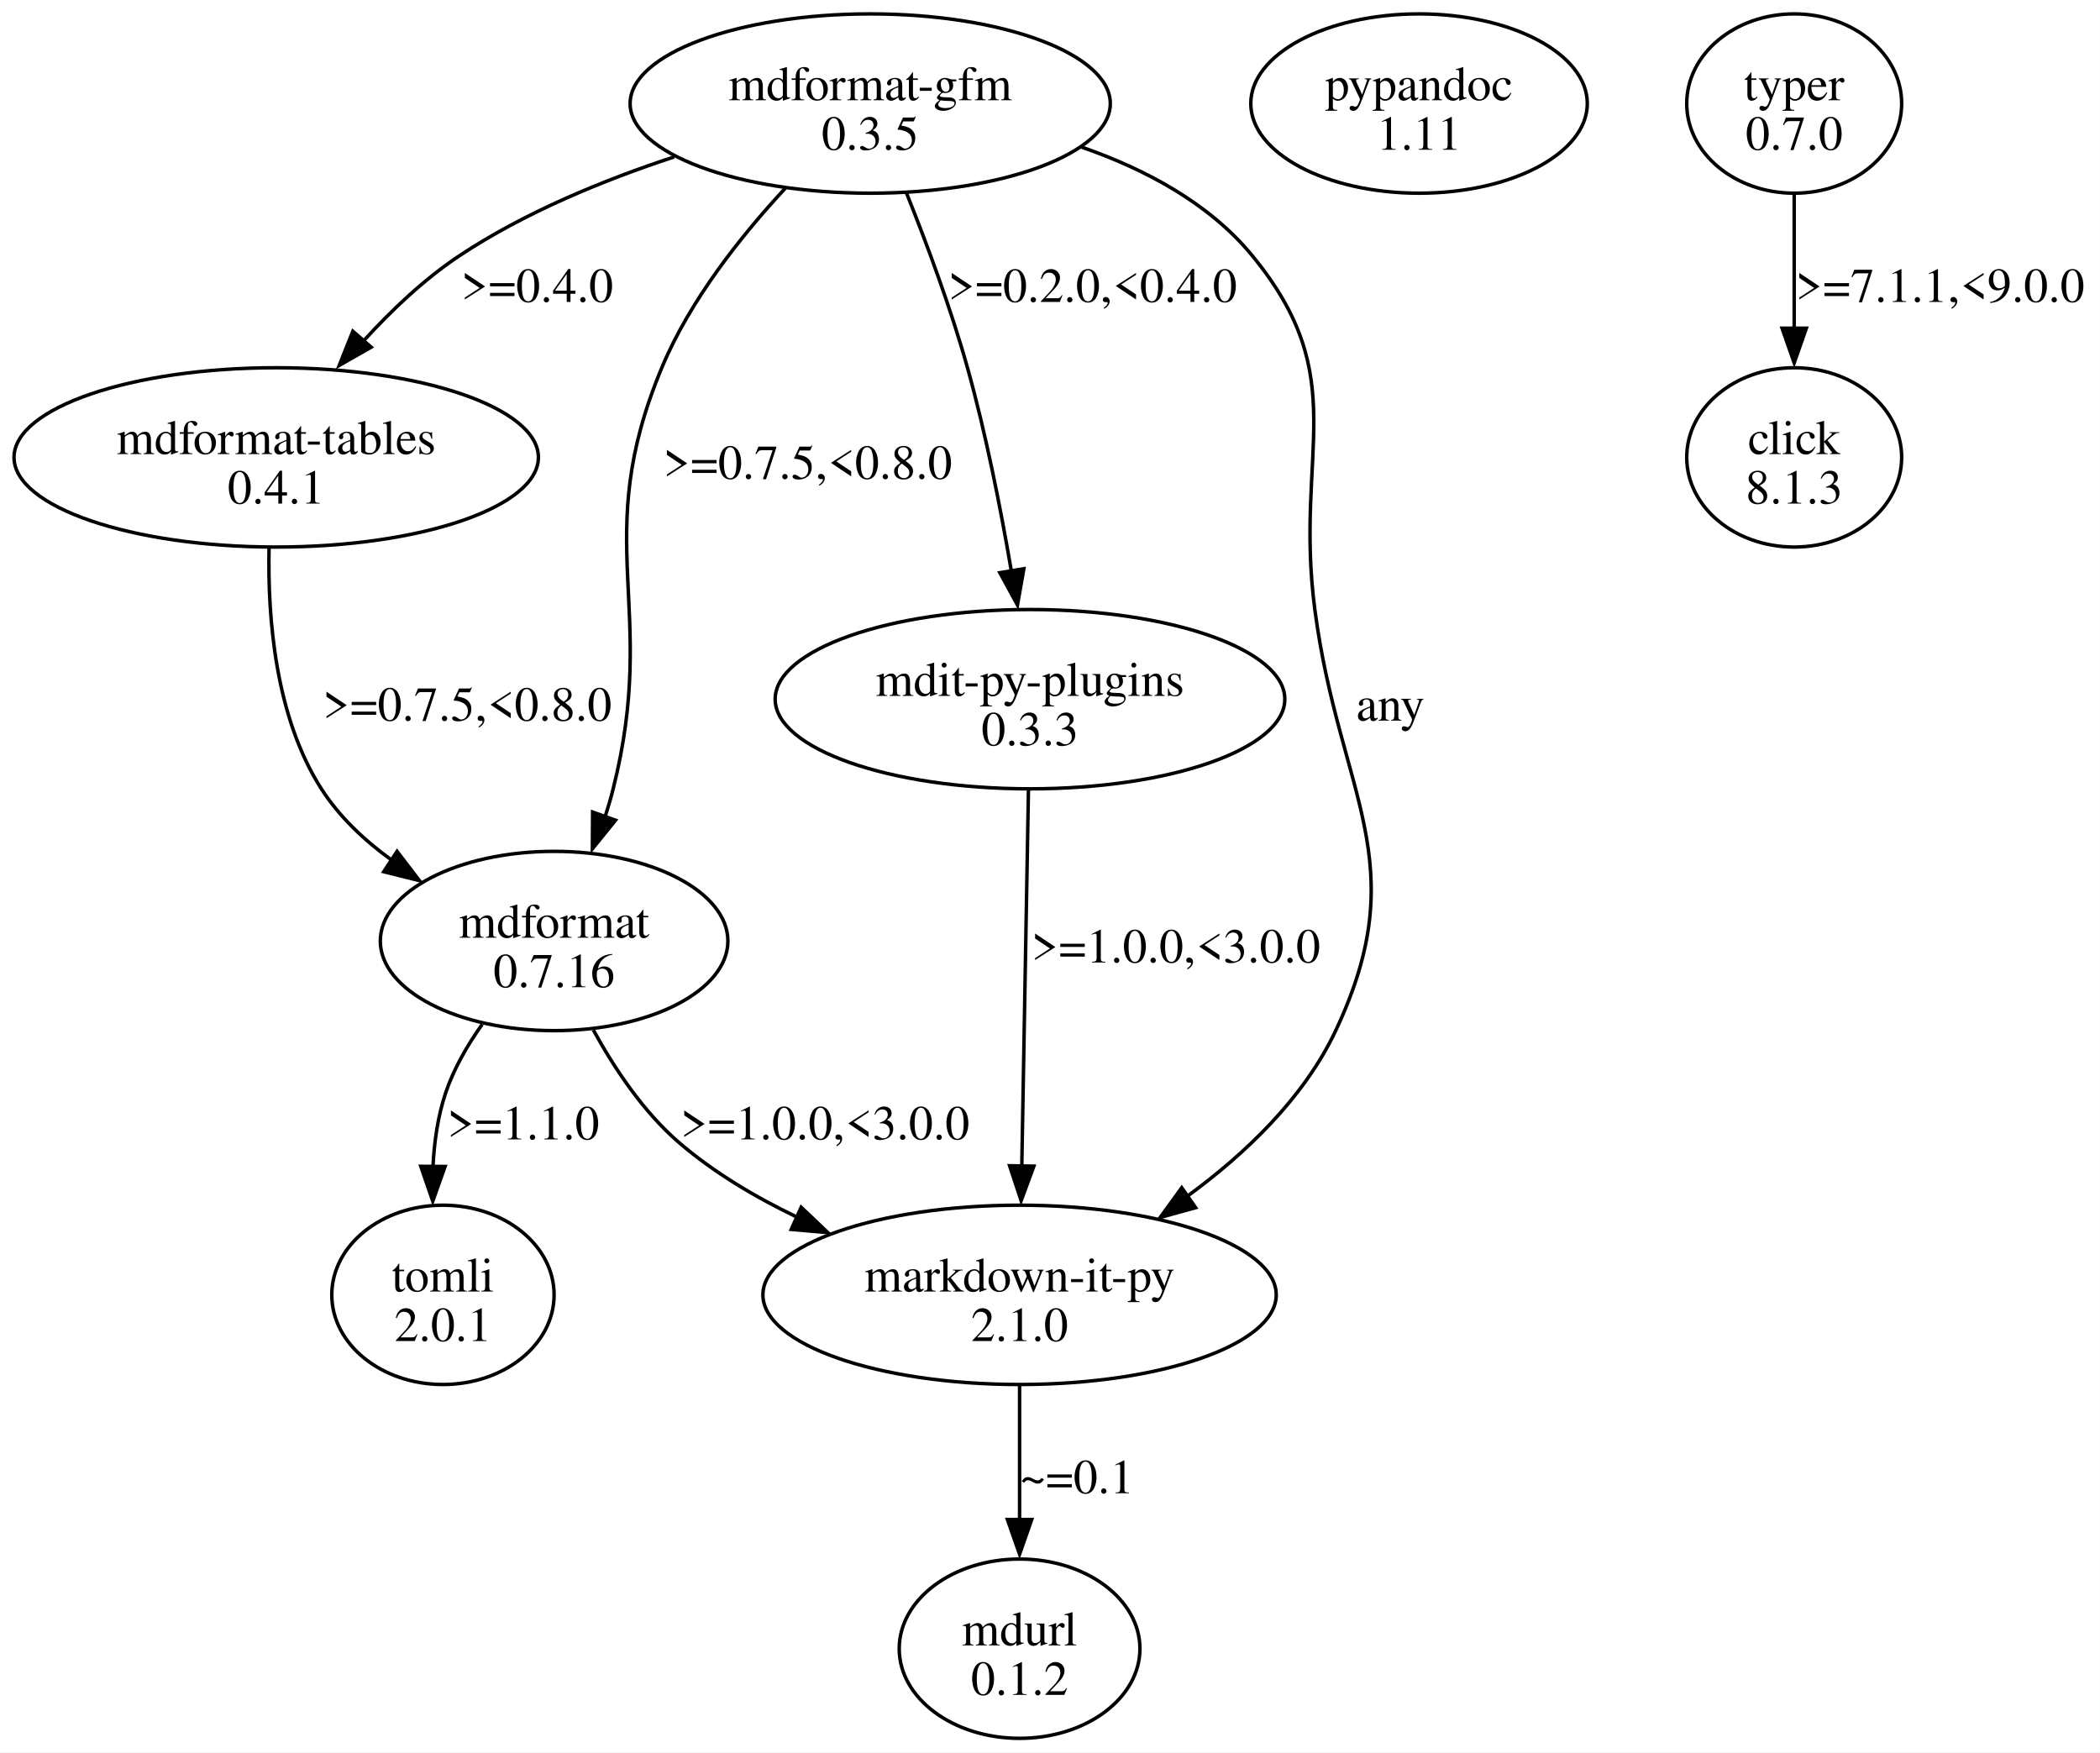
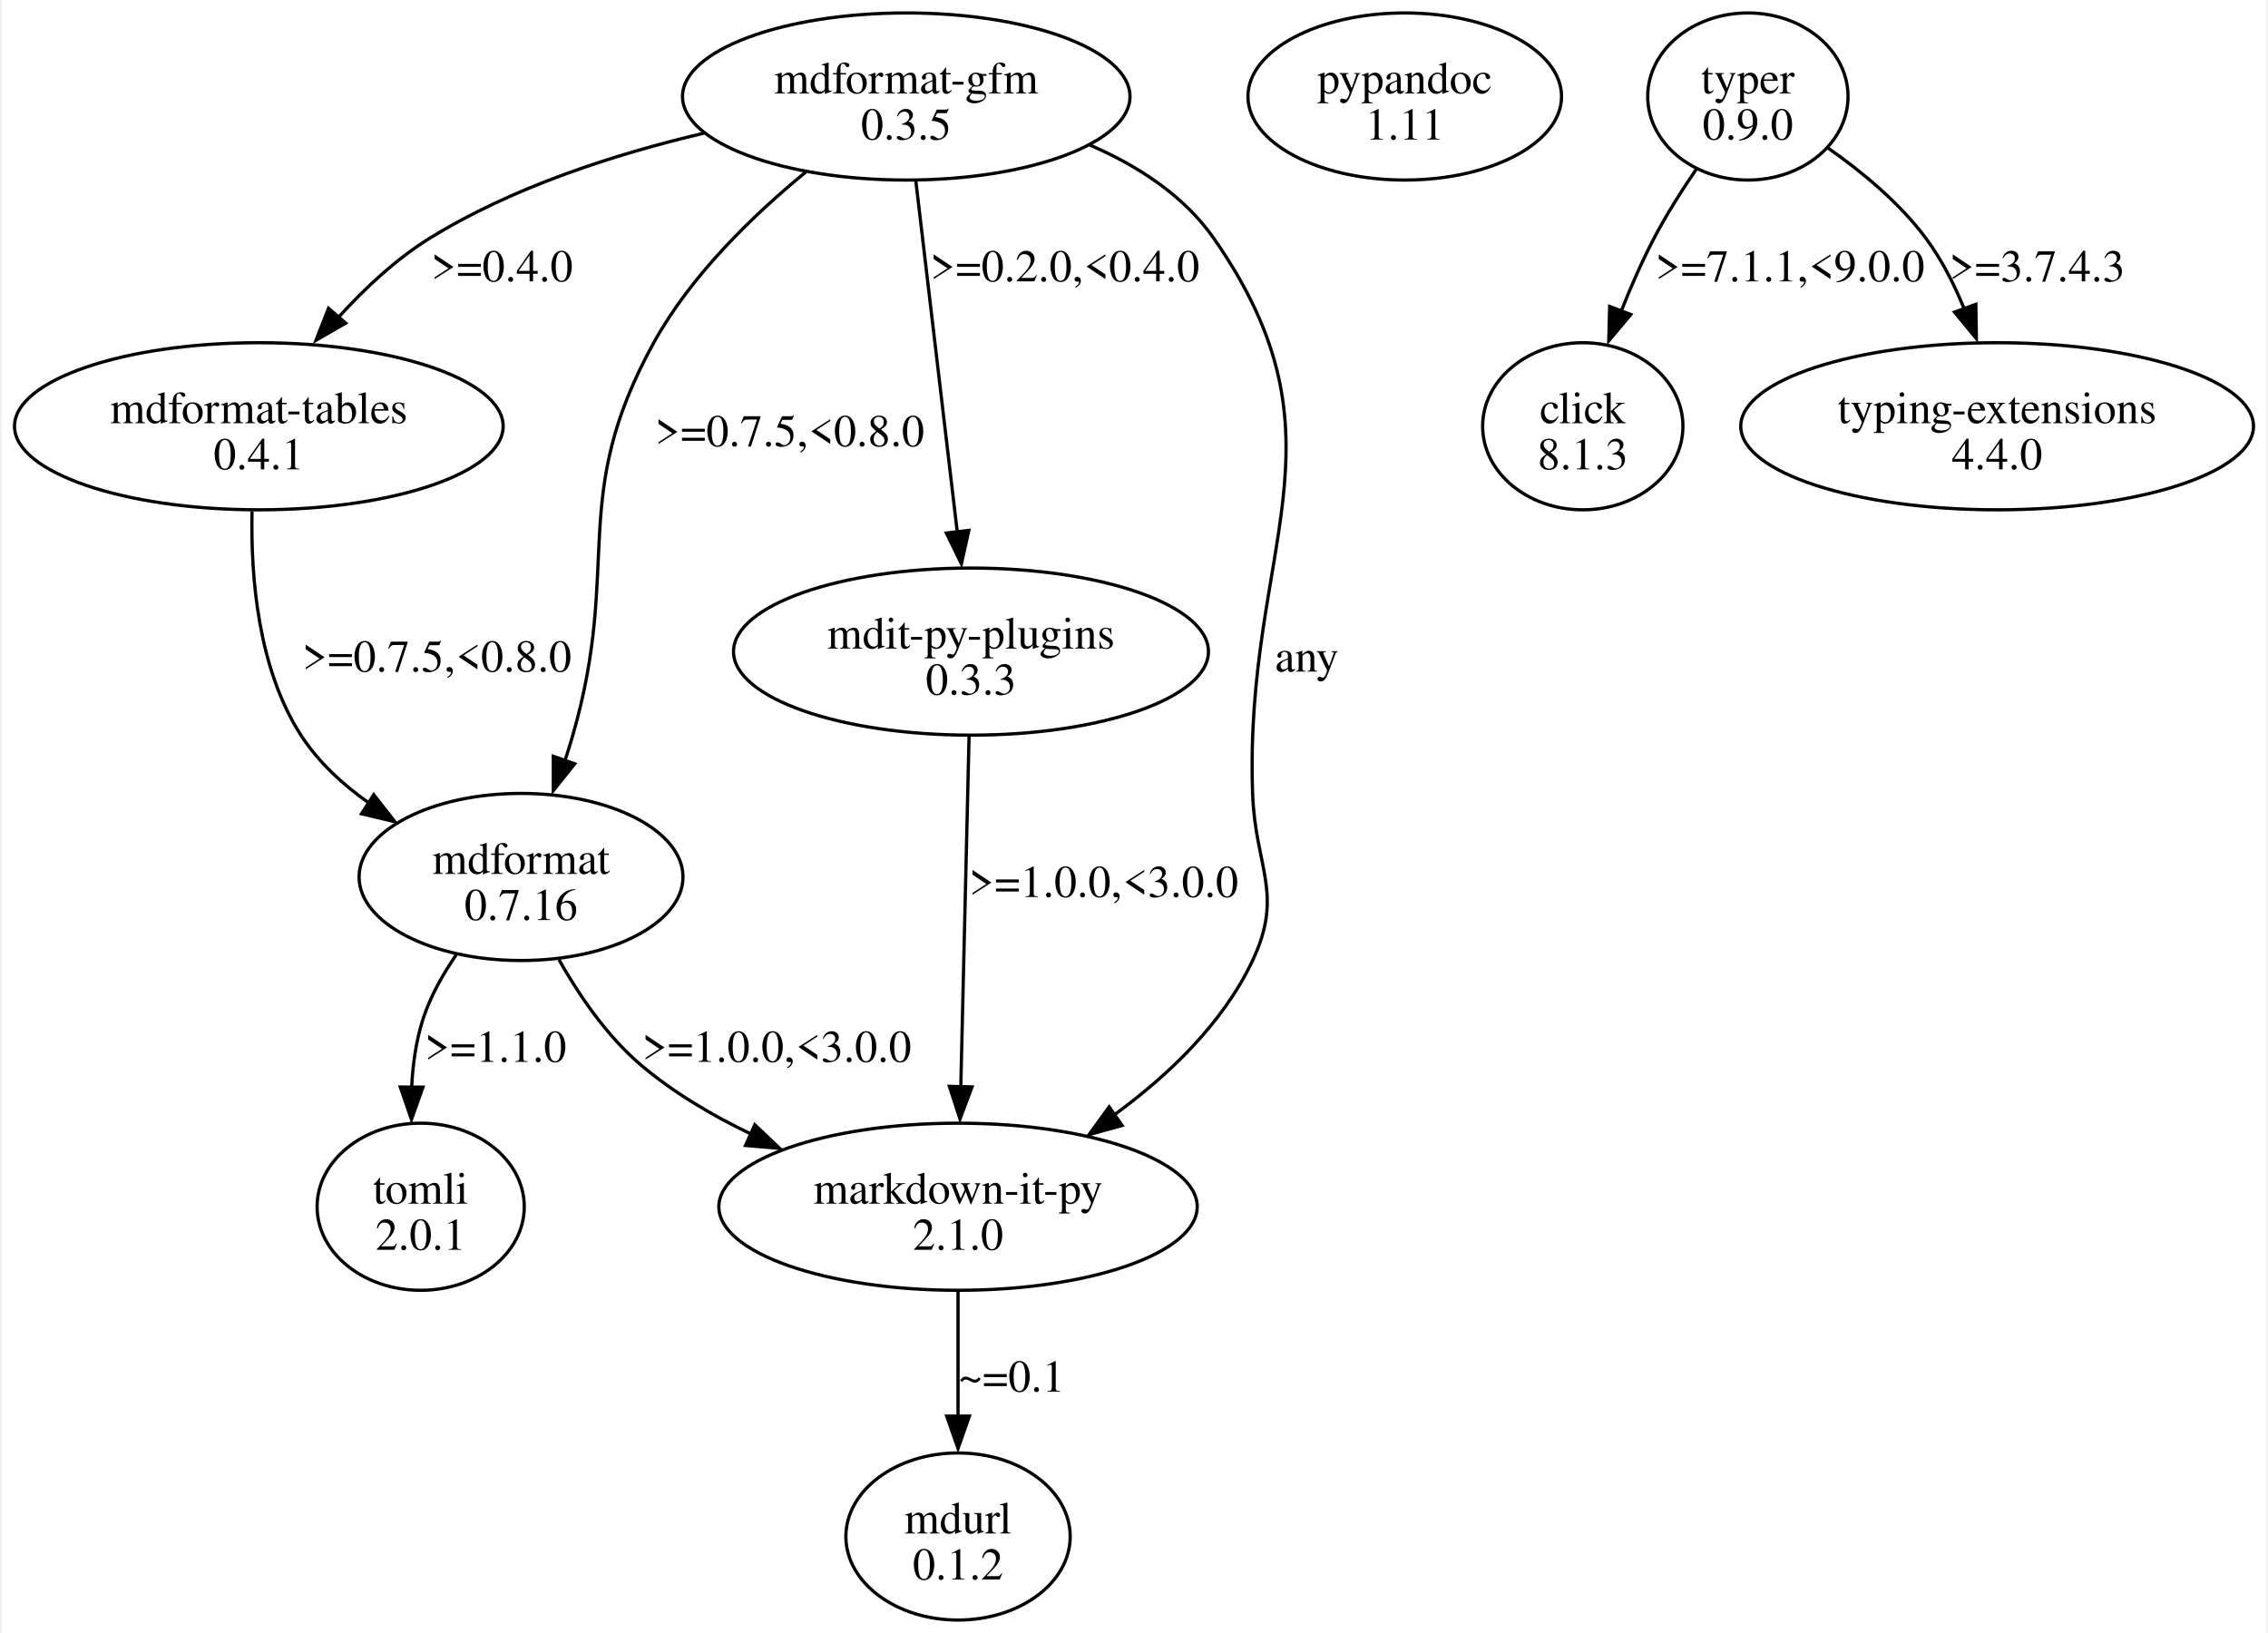
- <svg xmlns="http://www.w3.org/2000/svg" width="604pt" height="504pt" viewBox="0.00 0.00 604.48 504.46">
+ <svg xmlns="http://www.w3.org/2000/svg" width="700pt" height="504pt" viewBox="0.00 0.00 699.68 504.46">
  <g id="graph0" class="graph" transform="scale(1 1) rotate(0) translate(4 500.46)">
-     <polygon fill="white" stroke="none" points="-4,4 -4,-500.46 600.48,-500.46 600.48,4 -4,4" />
+     <polygon fill="white" stroke="none" points="-4,4 -4,-500.46 695.68,-500.46 695.68,4 -4,4" />
    <g id="node1" class="node">
-       <ellipse fill="none" stroke="black" cx="246.48" cy="-470.65" rx="69.12" ry="25.81" />
-       <text text-anchor="middle" x="246.48" y="-471.6" font-family="Times,serif" font-size="14.00">mdformat-gfm</text>
-       <text text-anchor="middle" x="246.48" y="-457.35" font-family="Times,serif" font-size="14.00">0.3.5</text>
+       <ellipse fill="none" stroke="black" cx="275.48" cy="-470.65" rx="69.12" ry="25.81" />
+       <text text-anchor="middle" x="275.48" y="-471.6" font-family="Times,serif" font-size="14.00">mdformat-gfm</text>
+       <text text-anchor="middle" x="275.48" y="-457.35" font-family="Times,serif" font-size="14.00">0.3.5</text>
    </g>
    <g id="node2" class="node">
-       <ellipse fill="none" stroke="black" cx="289.48" cy="-127.68" rx="73.89" ry="25.81" />
-       <text text-anchor="middle" x="289.48" y="-128.63" font-family="Times,serif" font-size="14.00">markdown-it-py</text>
-       <text text-anchor="middle" x="289.48" y="-114.38" font-family="Times,serif" font-size="14.00">2.1.0</text>
+       <ellipse fill="none" stroke="black" cx="291.48" cy="-127.68" rx="73.89" ry="25.81" />
+       <text text-anchor="middle" x="291.48" y="-128.63" font-family="Times,serif" font-size="14.00">markdown-it-py</text>
+       <text text-anchor="middle" x="291.48" y="-114.38" font-family="Times,serif" font-size="14.00">2.1.0</text>
    </g>
    <g id="edge1" class="edge">
-       <path fill="none" stroke="black" d="M307.34,-458.11C325.61,-451.77 344.07,-441.97 356.48,-426.84 385.65,-391.31 368.5,-370.56 374.48,-324.98 381.5,-271.48 403.49,-252.54 380.48,-203.74 371.34,-184.34 354.44,-168.24 337.67,-156" />
-       <polygon fill="black" stroke="black" points="340.16,-152.78 329.95,-149.96 336.17,-158.53 340.16,-152.78" />
-       <text text-anchor="middle" x="396.23" y="-292.99" font-family="Times,serif" font-size="14.00">any</text>
+       <path fill="none" stroke="black" d="M332.27,-455.63C346.99,-449.25 361.28,-440.05 370.48,-426.84 414.17,-364.16 379.82,-331.71 382.48,-255.36 383.28,-232.43 392.27,-224.49 382.48,-203.74 373.34,-184.34 356.44,-168.24 339.67,-156" />
+       <polygon fill="black" stroke="black" points="342.16,-152.78 331.95,-149.96 338.17,-158.53 342.16,-152.78" />
+       <text text-anchor="middle" x="399.23" y="-292.99" font-family="Times,serif" font-size="14.00">any</text>
    </g>
    <g id="node3" class="node">
-       <ellipse fill="none" stroke="black" cx="155.48" cy="-229.55" rx="50.03" ry="25.81" />
-       <text text-anchor="middle" x="155.48" y="-230.5" font-family="Times,serif" font-size="14.00">mdformat</text>
-       <text text-anchor="middle" x="155.48" y="-216.25" font-family="Times,serif" font-size="14.00">0.7.16</text>
+       <ellipse fill="none" stroke="black" cx="156.48" cy="-229.55" rx="50.03" ry="25.81" />
+       <text text-anchor="middle" x="156.48" y="-230.5" font-family="Times,serif" font-size="14.00">mdformat</text>
+       <text text-anchor="middle" x="156.48" y="-216.25" font-family="Times,serif" font-size="14.00">0.7.16</text>
    </g>
    <g id="edge2" class="edge">
-       <path fill="none" stroke="black" d="M222.03,-446.26C209.23,-432.48 194.57,-414 186.48,-394.59 165.63,-344.52 185.72,-325.96 172.48,-273.36 171.82,-270.71 171.03,-268.01 170.16,-265.31" />
-       <polygon fill="black" stroke="black" points="173.16,-264.32 166.5,-256.08 166.57,-266.68 173.16,-264.32" />
-       <text text-anchor="middle" x="228.48" y="-362.61" font-family="Times,serif" font-size="14.00">&gt;=0.7.5,&lt;0.8.0</text>
+       <path fill="none" stroke="black" d="M244.42,-447.29C227.99,-433.84 208.92,-415.33 197.48,-394.59 170.92,-346.42 187.72,-326.22 172.48,-273.36 171.73,-270.75 170.9,-268.09 170.02,-265.41" />
+       <polygon fill="black" stroke="black" points="173.06,-264.51 166.45,-256.23 166.45,-266.83 173.06,-264.51" />
+       <text text-anchor="middle" x="239.48" y="-362.61" font-family="Times,serif" font-size="14.00">&gt;=0.7.5,&lt;0.8.0</text>
    </g>
    <g id="node4" class="node">
      <ellipse fill="none" stroke="black" cx="75.48" cy="-368.78" rx="75.48" ry="25.81" />
      <text text-anchor="middle" x="75.48" y="-369.73" font-family="Times,serif" font-size="14.00">mdformat-tables</text>
      <text text-anchor="middle" x="75.48" y="-355.48" font-family="Times,serif" font-size="14.00">0.4.1</text>
    </g>
    <g id="edge3" class="edge">
-       <path fill="none" stroke="black" d="M190.04,-455.29C169.55,-448.55 146.88,-439.22 128.23,-426.84 118.17,-420.16 108.68,-411.17 100.61,-402.3" />
-       <polygon fill="black" stroke="black" points="102.82,-400.51 93.62,-395.26 97.54,-405.1 102.82,-400.51" />
+       <path fill="none" stroke="black" d="M212.93,-459.31C185.51,-452.86 153.82,-442.67 128.23,-426.84 117.87,-420.43 108.25,-411.44 100.14,-402.49" />
+       <polygon fill="black" stroke="black" points="102.31,-400.65 93.14,-395.35 97.01,-405.22 102.31,-400.65" />
      <text text-anchor="middle" x="150.61" y="-413.54" font-family="Times,serif" font-size="14.00">&gt;=0.4.0</text>
    </g>
    <g id="node5" class="node">
-       <ellipse fill="none" stroke="black" cx="292.48" cy="-299.17" rx="73.36" ry="25.81" />
-       <text text-anchor="middle" x="292.48" y="-300.12" font-family="Times,serif" font-size="14.00">mdit-py-plugins</text>
-       <text text-anchor="middle" x="292.48" y="-285.87" font-family="Times,serif" font-size="14.00">0.3.3</text>
+       <ellipse fill="none" stroke="black" cx="295.48" cy="-299.17" rx="73.36" ry="25.81" />
+       <text text-anchor="middle" x="295.48" y="-300.12" font-family="Times,serif" font-size="14.00">mdit-py-plugins</text>
+       <text text-anchor="middle" x="295.48" y="-285.87" font-family="Times,serif" font-size="14.00">0.3.3</text>
    </g>
    <g id="edge4" class="edge">
-       <path fill="none" stroke="black" d="M256.89,-444.98C262.69,-430.5 269.69,-411.74 274.48,-394.59 279.82,-375.52 284.08,-353.83 287.11,-336.06" />
-       <polygon fill="black" stroke="black" points="290.71,-336.72 288.88,-326.28 283.8,-335.58 290.71,-336.72" />
-       <text text-anchor="middle" x="310.48" y="-413.54" font-family="Times,serif" font-size="14.00">&gt;=0.2.0,&lt;0.4.0</text>
+       <path fill="none" stroke="black" d="M278.43,-444.64C281.82,-415.98 287.39,-368.76 291.24,-336.15" />
+       <polygon fill="black" stroke="black" points="294.82,-336.62 292.52,-326.28 287.87,-335.8 294.82,-336.62" />
+       <text text-anchor="middle" x="324.48" y="-413.54" font-family="Times,serif" font-size="14.00">&gt;=0.2.0,&lt;0.4.0</text>
    </g>
    <g id="node6" class="node">
-       <ellipse fill="none" stroke="black" cx="289.48" cy="-25.81" rx="34.65" ry="25.81" />
-       <text text-anchor="middle" x="289.48" y="-26.76" font-family="Times,serif" font-size="14.00">mdurl</text>
-       <text text-anchor="middle" x="289.48" y="-12.51" font-family="Times,serif" font-size="14.00">0.1.2</text>
+       <ellipse fill="none" stroke="black" cx="291.48" cy="-25.81" rx="34.65" ry="25.81" />
+       <text text-anchor="middle" x="291.48" y="-26.76" font-family="Times,serif" font-size="14.00">mdurl</text>
+       <text text-anchor="middle" x="291.48" y="-12.51" font-family="Times,serif" font-size="14.00">0.1.2</text>
    </g>
    <g id="edge6" class="edge">
-       <path fill="none" stroke="black" d="M289.48,-101.48C289.48,-89.77 289.48,-75.63 289.48,-62.82" />
-       <polygon fill="black" stroke="black" points="292.98,-63 289.48,-53 285.98,-63 292.98,-63" />
-       <text text-anchor="middle" x="305.98" y="-70.57" font-family="Times,serif" font-size="14.00">~=0.1</text>
+       <path fill="none" stroke="black" d="M291.48,-101.48C291.48,-89.77 291.48,-75.63 291.48,-62.82" />
+       <polygon fill="black" stroke="black" points="294.98,-63 291.48,-53 287.98,-63 294.98,-63" />
+       <text text-anchor="middle" x="307.98" y="-70.57" font-family="Times,serif" font-size="14.00">~=0.1</text>
    </g>
    <g id="edge8" class="edge">
-       <path fill="none" stroke="black" d="M166.76,-203.96C172.82,-192.89 181.18,-180.34 191.48,-171.49 201.48,-162.89 213.48,-155.77 225.59,-149.97" />
-       <polygon fill="black" stroke="black" points="226.61,-152.9 234.29,-145.6 223.74,-146.52 226.61,-152.9" />
-       <text text-anchor="middle" x="233.48" y="-172.44" font-family="Times,serif" font-size="14.00">&gt;=1.0.0,&lt;3.0.0</text>
+       <path fill="none" stroke="black" d="M168.21,-203.97C174.47,-192.9 183.04,-180.35 193.48,-171.49 203.54,-162.96 215.55,-155.86 227.67,-150.07" />
+       <polygon fill="black" stroke="black" points="228.7,-153 236.38,-145.7 225.82,-146.61 228.7,-153" />
+       <text text-anchor="middle" x="235.48" y="-172.44" font-family="Times,serif" font-size="14.00">&gt;=1.0.0,&lt;3.0.0</text>
    </g>
    <g id="node7" class="node">
-       <ellipse fill="none" stroke="black" cx="123.48" cy="-127.68" rx="32" ry="25.81" />
-       <text text-anchor="middle" x="123.48" y="-128.63" font-family="Times,serif" font-size="14.00">tomli</text>
-       <text text-anchor="middle" x="123.48" y="-114.38" font-family="Times,serif" font-size="14.00">2.0.1</text>
+       <ellipse fill="none" stroke="black" cx="125.48" cy="-127.68" rx="32" ry="25.81" />
+       <text text-anchor="middle" x="125.48" y="-128.63" font-family="Times,serif" font-size="14.00">tomli</text>
+       <text text-anchor="middle" x="125.48" y="-114.38" font-family="Times,serif" font-size="14.00">2.0.1</text>
    </g>
    <g id="edge9" class="edge">
-       <path fill="none" stroke="black" d="M134.78,-205.57C130.49,-199.52 126.56,-192.72 124.23,-185.74 122.01,-179.08 120.96,-171.73 120.61,-164.59" />
-       <polygon fill="black" stroke="black" points="124.1,-164.64 120.55,-154.66 117.1,-164.68 124.1,-164.64" />
-       <text text-anchor="middle" x="146.61" y="-172.44" font-family="Times,serif" font-size="14.00">&gt;=1.1.0</text>
+       <path fill="none" stroke="black" d="M136.44,-205.48C132.28,-199.44 128.48,-192.66 126.23,-185.74 124.06,-179.06 123.04,-171.71 122.69,-164.56" />
+       <polygon fill="black" stroke="black" points="126.18,-164.62 122.63,-154.64 119.18,-164.66 126.18,-164.62" />
+       <text text-anchor="middle" x="148.61" y="-172.44" font-family="Times,serif" font-size="14.00">&gt;=1.1.0</text>
    </g>
    <g id="edge7" class="edge">
-       <path fill="none" stroke="black" d="M73.42,-342.56C73,-322.32 75.28,-293.98 88.48,-273.36 93.62,-265.33 100.86,-258.52 108.69,-252.86" />
-       <polygon fill="black" stroke="black" points="110.27,-255.35 116.71,-246.94 106.43,-249.5 110.27,-255.35" />
+       <path fill="none" stroke="black" d="M73.38,-342.54C72.94,-322.28 75.21,-293.94 88.48,-273.36 93.81,-265.09 101.37,-258.13 109.51,-252.39" />
+       <polygon fill="black" stroke="black" points="110.97,-254.96 117.51,-246.62 107.2,-249.07 110.97,-254.96" />
      <text text-anchor="middle" x="130.48" y="-292.99" font-family="Times,serif" font-size="14.00">&gt;=0.7.5,&lt;0.8.0</text>
    </g>
    <g id="edge5" class="edge">
-       <path fill="none" stroke="black" d="M292.04,-273.16C291.53,-244.49 290.7,-197.28 290.12,-164.66" />
-       <polygon fill="black" stroke="black" points="293.6,-164.73 289.93,-154.79 286.61,-164.85 293.6,-164.73" />
-       <text text-anchor="middle" x="334.48" y="-223.37" font-family="Times,serif" font-size="14.00">&gt;=1.0.0,&lt;3.0.0</text>
+       <path fill="none" stroke="black" d="M294.89,-273.16C294.22,-244.49 293.1,-197.28 292.33,-164.66" />
+       <polygon fill="black" stroke="black" points="295.81,-164.7 292.08,-154.79 288.81,-164.87 295.81,-164.7" />
+       <text text-anchor="middle" x="336.48" y="-223.37" font-family="Times,serif" font-size="14.00">&gt;=1.0.0,&lt;3.0.0</text>
    </g>
    <g id="node8" class="node">
-       <ellipse fill="none" stroke="black" cx="404.48" cy="-470.65" rx="48.44" ry="25.81" />
-       <text text-anchor="middle" x="404.48" y="-471.6" font-family="Times,serif" font-size="14.00">pypandoc</text>
-       <text text-anchor="middle" x="404.48" y="-457.35" font-family="Times,serif" font-size="14.00">1.11</text>
+       <ellipse fill="none" stroke="black" cx="429.48" cy="-470.65" rx="48.44" ry="25.81" />
+       <text text-anchor="middle" x="429.48" y="-471.6" font-family="Times,serif" font-size="14.00">pypandoc</text>
+       <text text-anchor="middle" x="429.48" y="-457.35" font-family="Times,serif" font-size="14.00">1.11</text>
    </g>
    <g id="node9" class="node">
-       <ellipse fill="none" stroke="black" cx="512.48" cy="-470.65" rx="30.94" ry="25.81" />
-       <text text-anchor="middle" x="512.48" y="-471.6" font-family="Times,serif" font-size="14.00">typer</text>
-       <text text-anchor="middle" x="512.48" y="-457.35" font-family="Times,serif" font-size="14.00">0.7.0</text>
+       <ellipse fill="none" stroke="black" cx="535.48" cy="-470.65" rx="30.94" ry="25.81" />
+       <text text-anchor="middle" x="535.48" y="-471.6" font-family="Times,serif" font-size="14.00">typer</text>
+       <text text-anchor="middle" x="535.48" y="-457.35" font-family="Times,serif" font-size="14.00">0.9.0</text>
    </g>
    <g id="node10" class="node">
-       <ellipse fill="none" stroke="black" cx="512.48" cy="-368.78" rx="30.94" ry="25.81" />
-       <text text-anchor="middle" x="512.48" y="-369.73" font-family="Times,serif" font-size="14.00">click</text>
-       <text text-anchor="middle" x="512.48" y="-355.48" font-family="Times,serif" font-size="14.00">8.1.3</text>
+       <ellipse fill="none" stroke="black" cx="484.48" cy="-368.78" rx="30.94" ry="25.81" />
+       <text text-anchor="middle" x="484.48" y="-369.73" font-family="Times,serif" font-size="14.00">click</text>
+       <text text-anchor="middle" x="484.48" y="-355.48" font-family="Times,serif" font-size="14.00">8.1.3</text>
    </g>
    <g id="edge10" class="edge">
-       <path fill="none" stroke="black" d="M512.48,-444.45C512.48,-432.74 512.48,-418.61 512.48,-405.8" />
-       <polygon fill="black" stroke="black" points="515.98,-405.98 512.48,-395.98 508.98,-405.98 515.98,-405.98" />
-       <text text-anchor="middle" x="554.48" y="-413.54" font-family="Times,serif" font-size="14.00">&gt;=7.1.1,&lt;9.0.0</text>
+       <path fill="none" stroke="black" d="M519.74,-448.47C515.13,-441.75 510.31,-434.16 506.48,-426.84 502.76,-419.73 499.32,-411.84 496.32,-404.25" />
+       <polygon fill="black" stroke="black" points="499.32,-403.31 492.51,-395.19 492.78,-405.79 499.32,-403.31" />
+       <text text-anchor="middle" x="548.48" y="-413.54" font-family="Times,serif" font-size="14.00">&gt;=7.1.1,&lt;9.0.0</text>
+     </g>
+     <g id="node11" class="node">
+       <ellipse fill="none" stroke="black" cx="612.48" cy="-368.78" rx="79.2" ry="25.81" />
+       <text text-anchor="middle" x="612.48" y="-369.73" font-family="Times,serif" font-size="14.00">typing-extensions</text>
+       <text text-anchor="middle" x="612.48" y="-355.48" font-family="Times,serif" font-size="14.00">4.4.0</text>
+     </g>
+     <g id="edge11" class="edge">
+       <path fill="none" stroke="black" d="M560.17,-454.78C570.66,-447.45 582.33,-437.82 590.48,-426.84 595.31,-420.34 599.22,-412.64 602.32,-405.04" />
+       <polygon fill="black" stroke="black" points="605.9,-406.45 606.07,-395.86 599.33,-404.04 605.9,-406.45" />
+       <text text-anchor="middle" x="624.86" y="-413.54" font-family="Times,serif" font-size="14.00">&gt;=3.7.4.3</text>
    </g>
  </g>
</svg>
